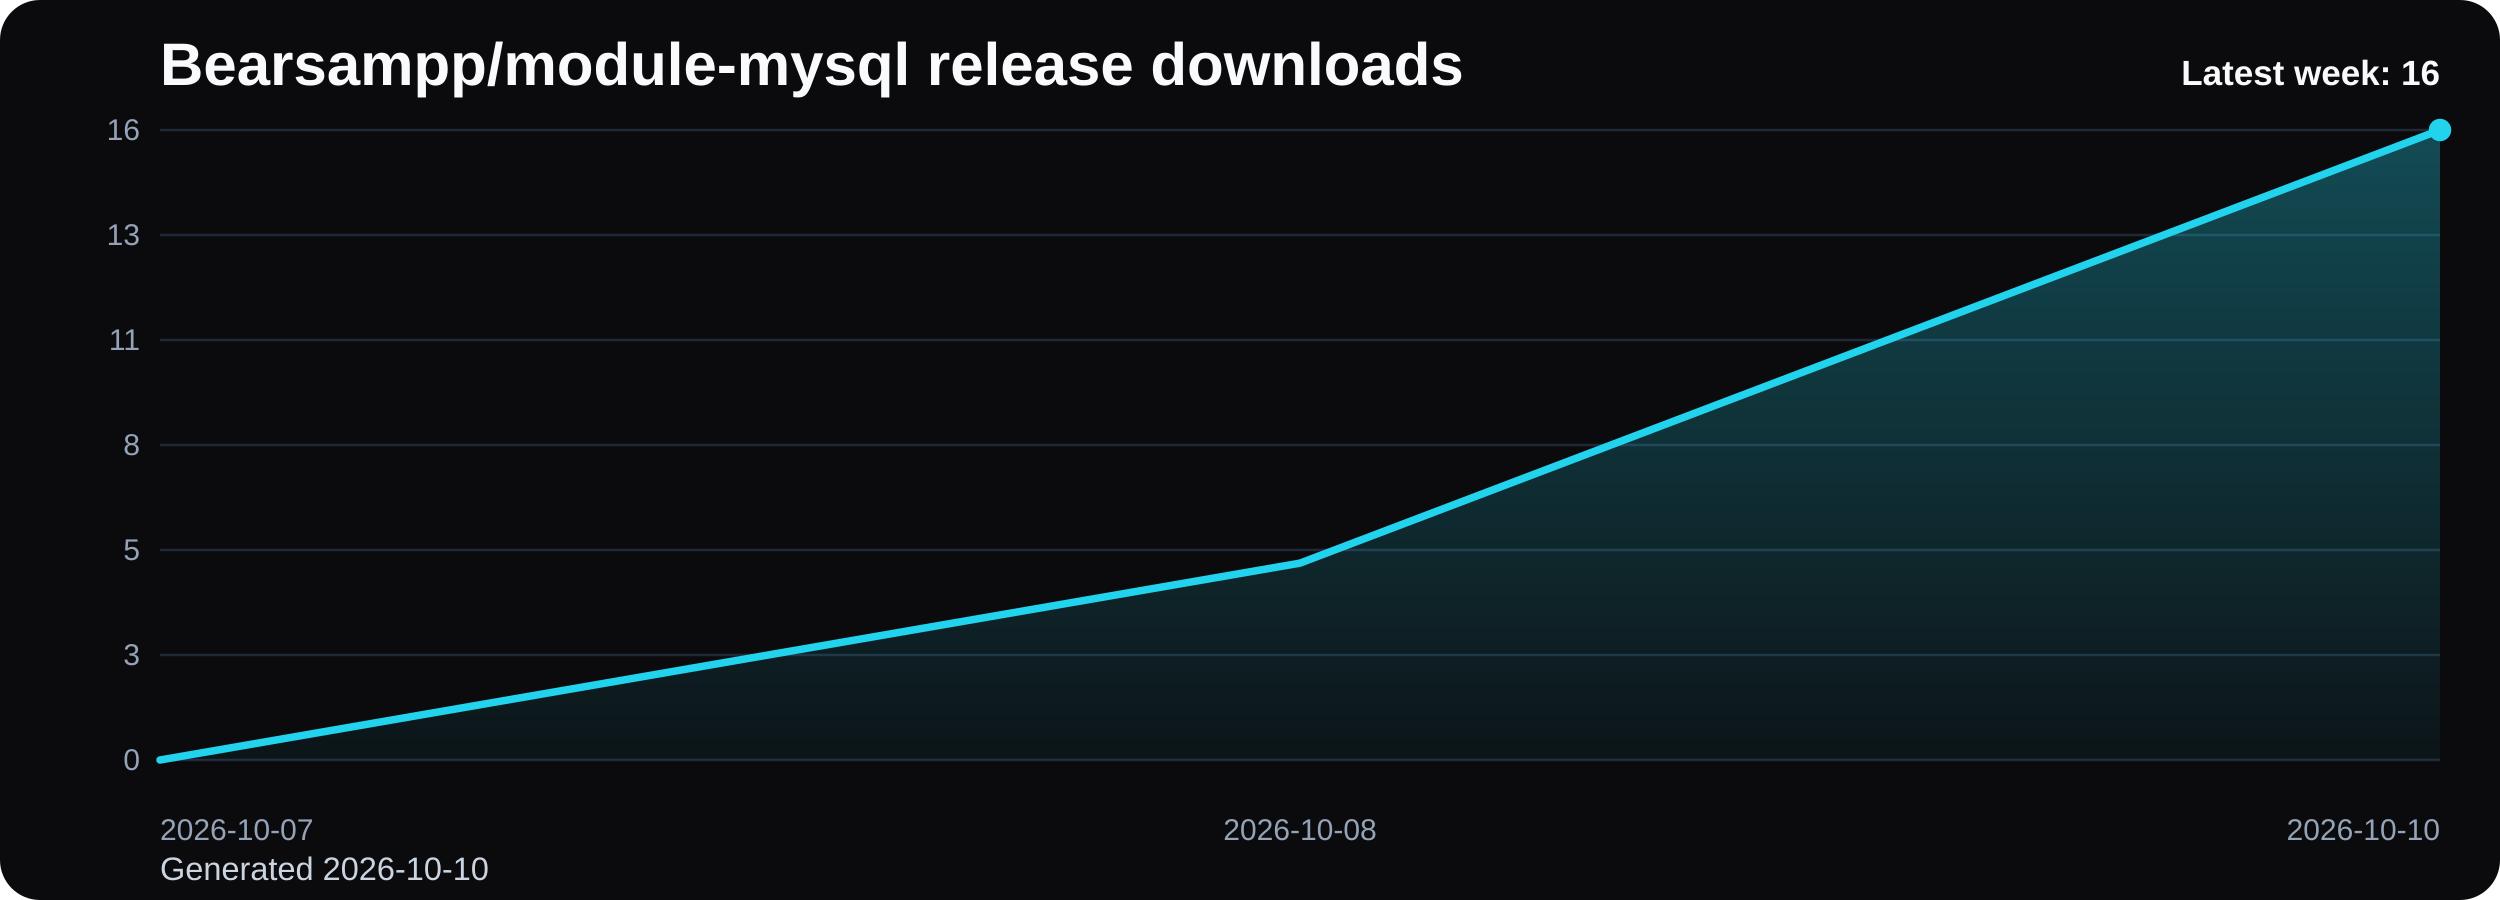
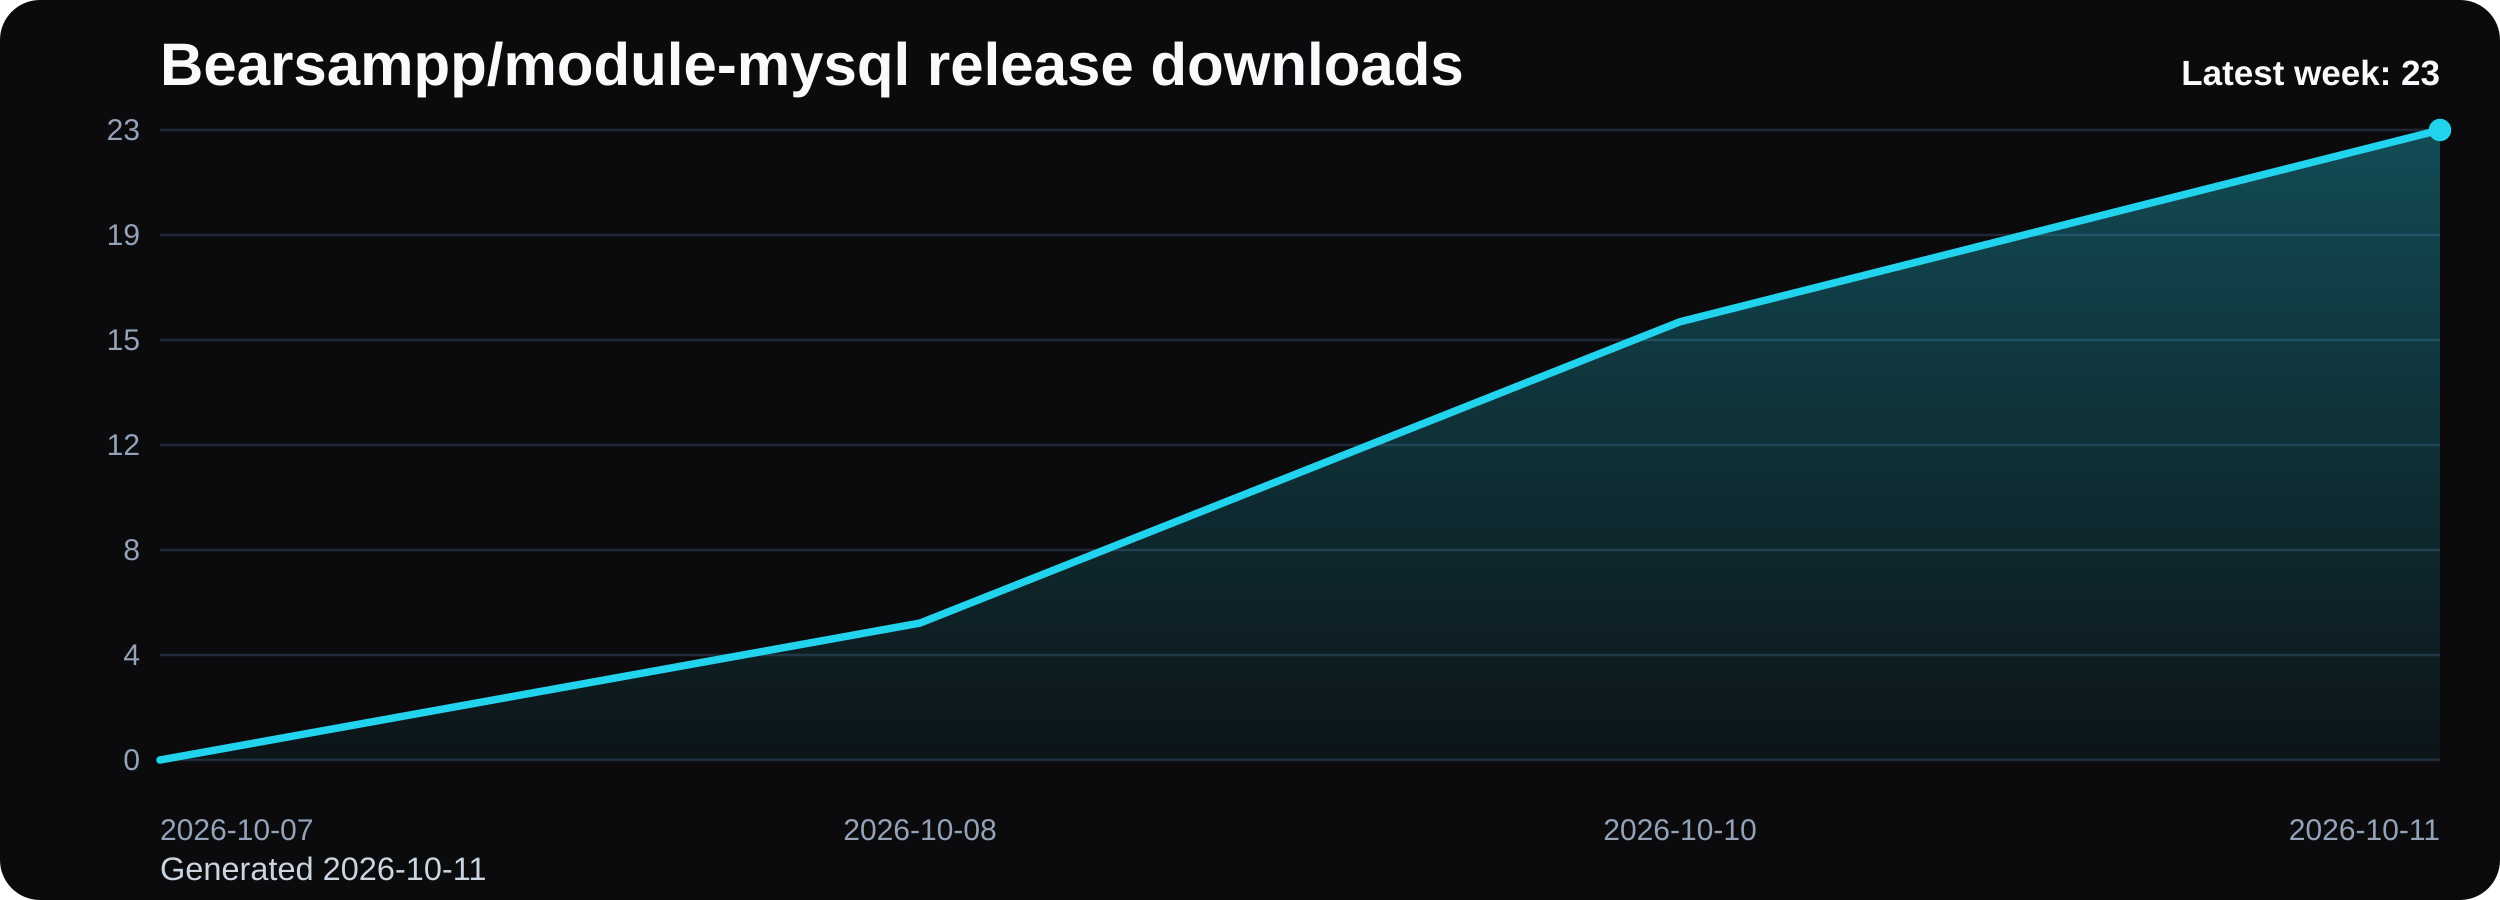
<svg xmlns="http://www.w3.org/2000/svg" viewBox="0 0 1000 360" role="img" aria-label="Bearsampp/module-mysql release downloads chart">
  <defs>
    <linearGradient id="fill-weekly-black" x1="0" y1="0" x2="0" y2="1">
      <stop offset="0%" stop-color="#22d3ee" stop-opacity="0.32" />
      <stop offset="100%" stop-color="#22d3ee" stop-opacity="0.05" />
    </linearGradient>
    <style>
      .bg { fill: #0b0b0d; }
      .title { font: 700 24px Arial, sans-serif; fill: #f8fafc; }
      .sub { font: 400 13px Arial, sans-serif; fill: #cbd5e1; }
      .grid { stroke: #1f2937; stroke-width: 1; }
      .axis { font: 400 12px Arial, sans-serif; fill: #94a3b8; }
      .line { fill: none; stroke: #22d3ee; stroke-width: 3; stroke-linecap: round; stroke-linejoin: round; }
      .dot { fill: #22d3ee; }
      .value { font: 600 11px Arial, sans-serif; fill: #cbd5e1; }
      .latest { font: 700 14px Arial, sans-serif; fill: #f8fafc; }
    </style>
  </defs>
  <rect class="bg" x="0" y="0" width="1000" height="360" rx="16" />
  <text class="title" x="64" y="34">Bearsampp/module-mysql release downloads</text>
-   <text class="sub" x="64" y="352">Generated 2026-10-10</text>
+   <text class="sub" x="64" y="352">Generated 2026-10-11</text>
  <line x1="64" y1="52.00" x2="976" y2="52.00" class="grid" />
-   <text x="56" y="56.00" text-anchor="end" class="axis">16</text>
+   <text x="56" y="56.00" text-anchor="end" class="axis">23</text>
  <line x1="64" y1="94.00" x2="976" y2="94.00" class="grid" />
-   <text x="56" y="98.00" text-anchor="end" class="axis">13</text>
+   <text x="56" y="98.00" text-anchor="end" class="axis">19</text>
  <line x1="64" y1="136.00" x2="976" y2="136.00" class="grid" />
-   <text x="56" y="140.00" text-anchor="end" class="axis">11</text>
+   <text x="56" y="140.00" text-anchor="end" class="axis">15</text>
  <line x1="64" y1="178.00" x2="976" y2="178.00" class="grid" />
-   <text x="56" y="182.00" text-anchor="end" class="axis">8</text>
+   <text x="56" y="182.00" text-anchor="end" class="axis">12</text>
  <line x1="64" y1="220.00" x2="976" y2="220.00" class="grid" />
-   <text x="56" y="224.00" text-anchor="end" class="axis">5</text>
+   <text x="56" y="224.00" text-anchor="end" class="axis">8</text>
  <line x1="64" y1="262.00" x2="976" y2="262.00" class="grid" />
-   <text x="56" y="266.00" text-anchor="end" class="axis">3</text>
+   <text x="56" y="266.00" text-anchor="end" class="axis">4</text>
  <line x1="64" y1="304.00" x2="976" y2="304.00" class="grid" />
  <text x="56" y="308.00" text-anchor="end" class="axis">0</text>
-   <path d="M 64.00 304 L 64.00 304.00 L 520.00 225.25 L 976.00 52.00 L 976.00 304 Z" fill="url(#fill-weekly-black)" />
-   <polyline class="line" points="64.00,304.00 520.00,225.25 976.00,52.00" />
+   <path d="M 64.00 304 L 64.00 304.00 L 368.00 249.22 L 672.00 128.70 L 976.00 52.00 L 976.00 304 Z" fill="url(#fill-weekly-black)" />
+   <polyline class="line" points="64.00,304.00 368.00,249.22 672.00,128.70 976.00,52.00" />
  <circle class="dot" cx="976.00" cy="52.00" r="4.5" />
  <text class="axis" x="64.00" y="336" text-anchor="start">2026-10-07</text>
-   <text class="axis" x="520.00" y="336" text-anchor="middle">2026-10-08</text>
-   <text class="axis" x="976.00" y="336" text-anchor="end">2026-10-10</text>
-   <text class="latest" x="976" y="34" text-anchor="end">Latest week: 16</text>
+   <text class="axis" x="368.00" y="336" text-anchor="middle">2026-10-08</text>
+   <text class="axis" x="672.00" y="336" text-anchor="middle">2026-10-10</text>
+   <text class="axis" x="976.00" y="336" text-anchor="end">2026-10-11</text>
+   <text class="latest" x="976" y="34" text-anchor="end">Latest week: 23</text>
</svg>
